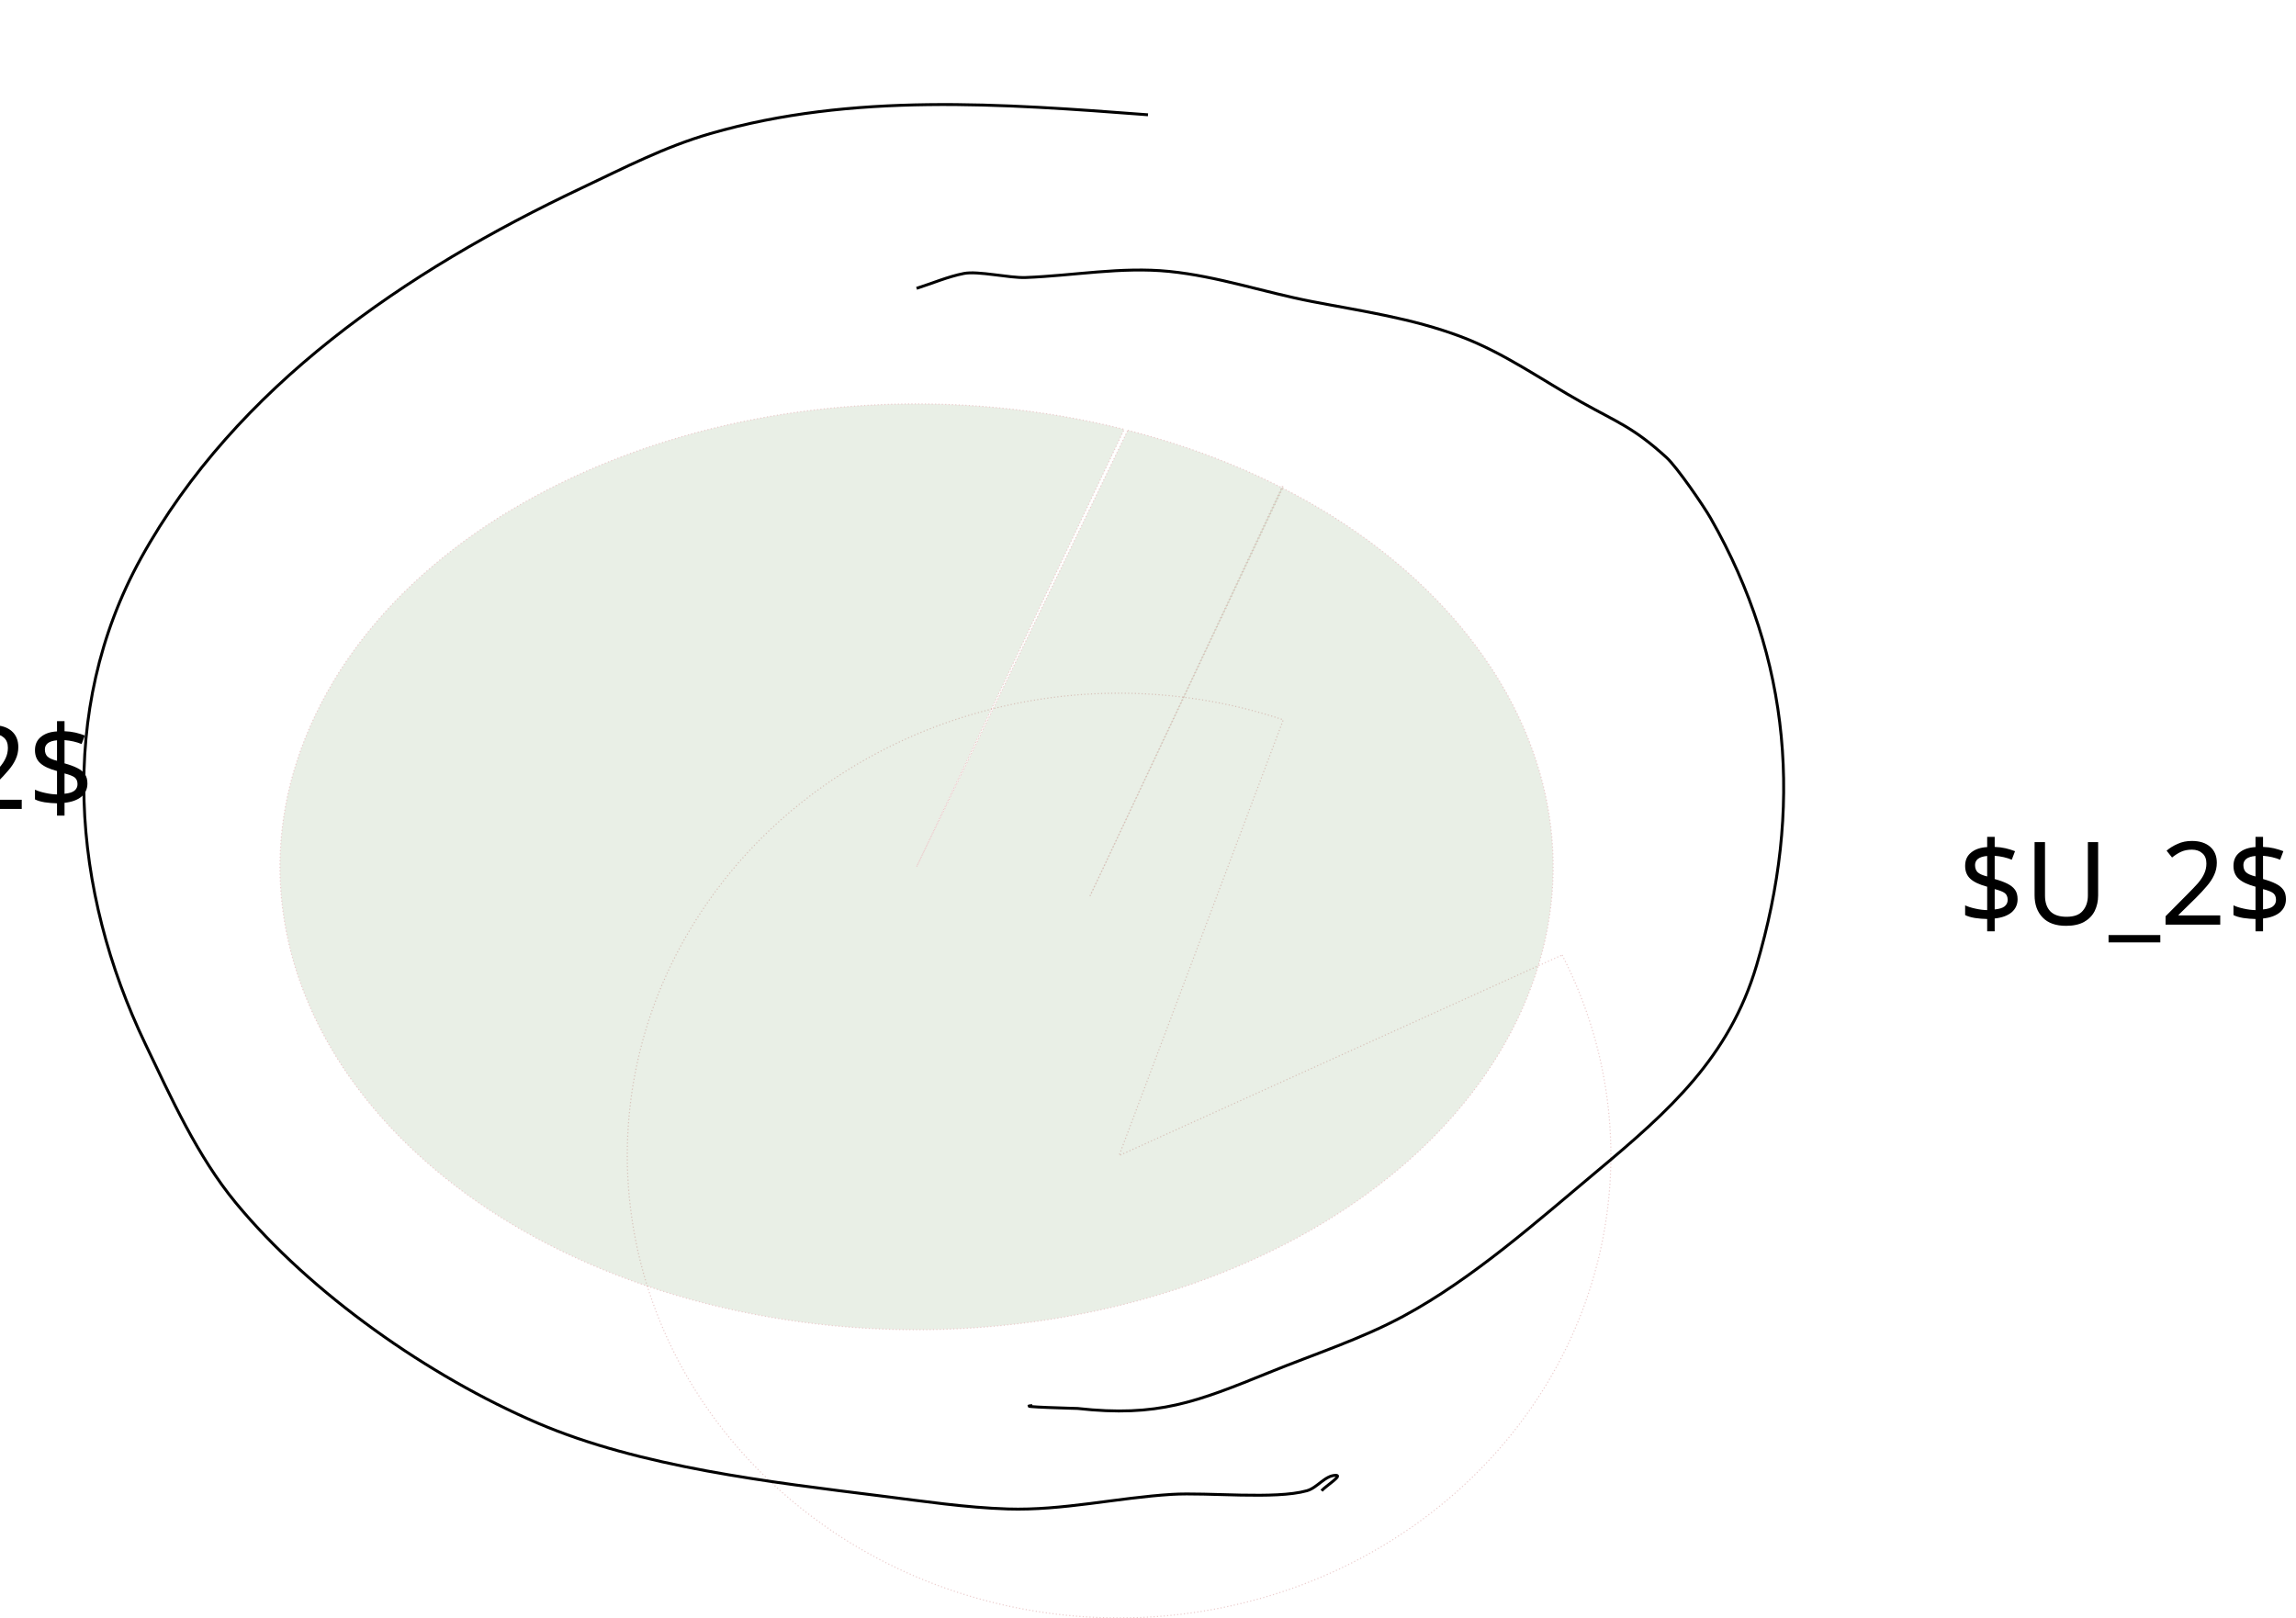
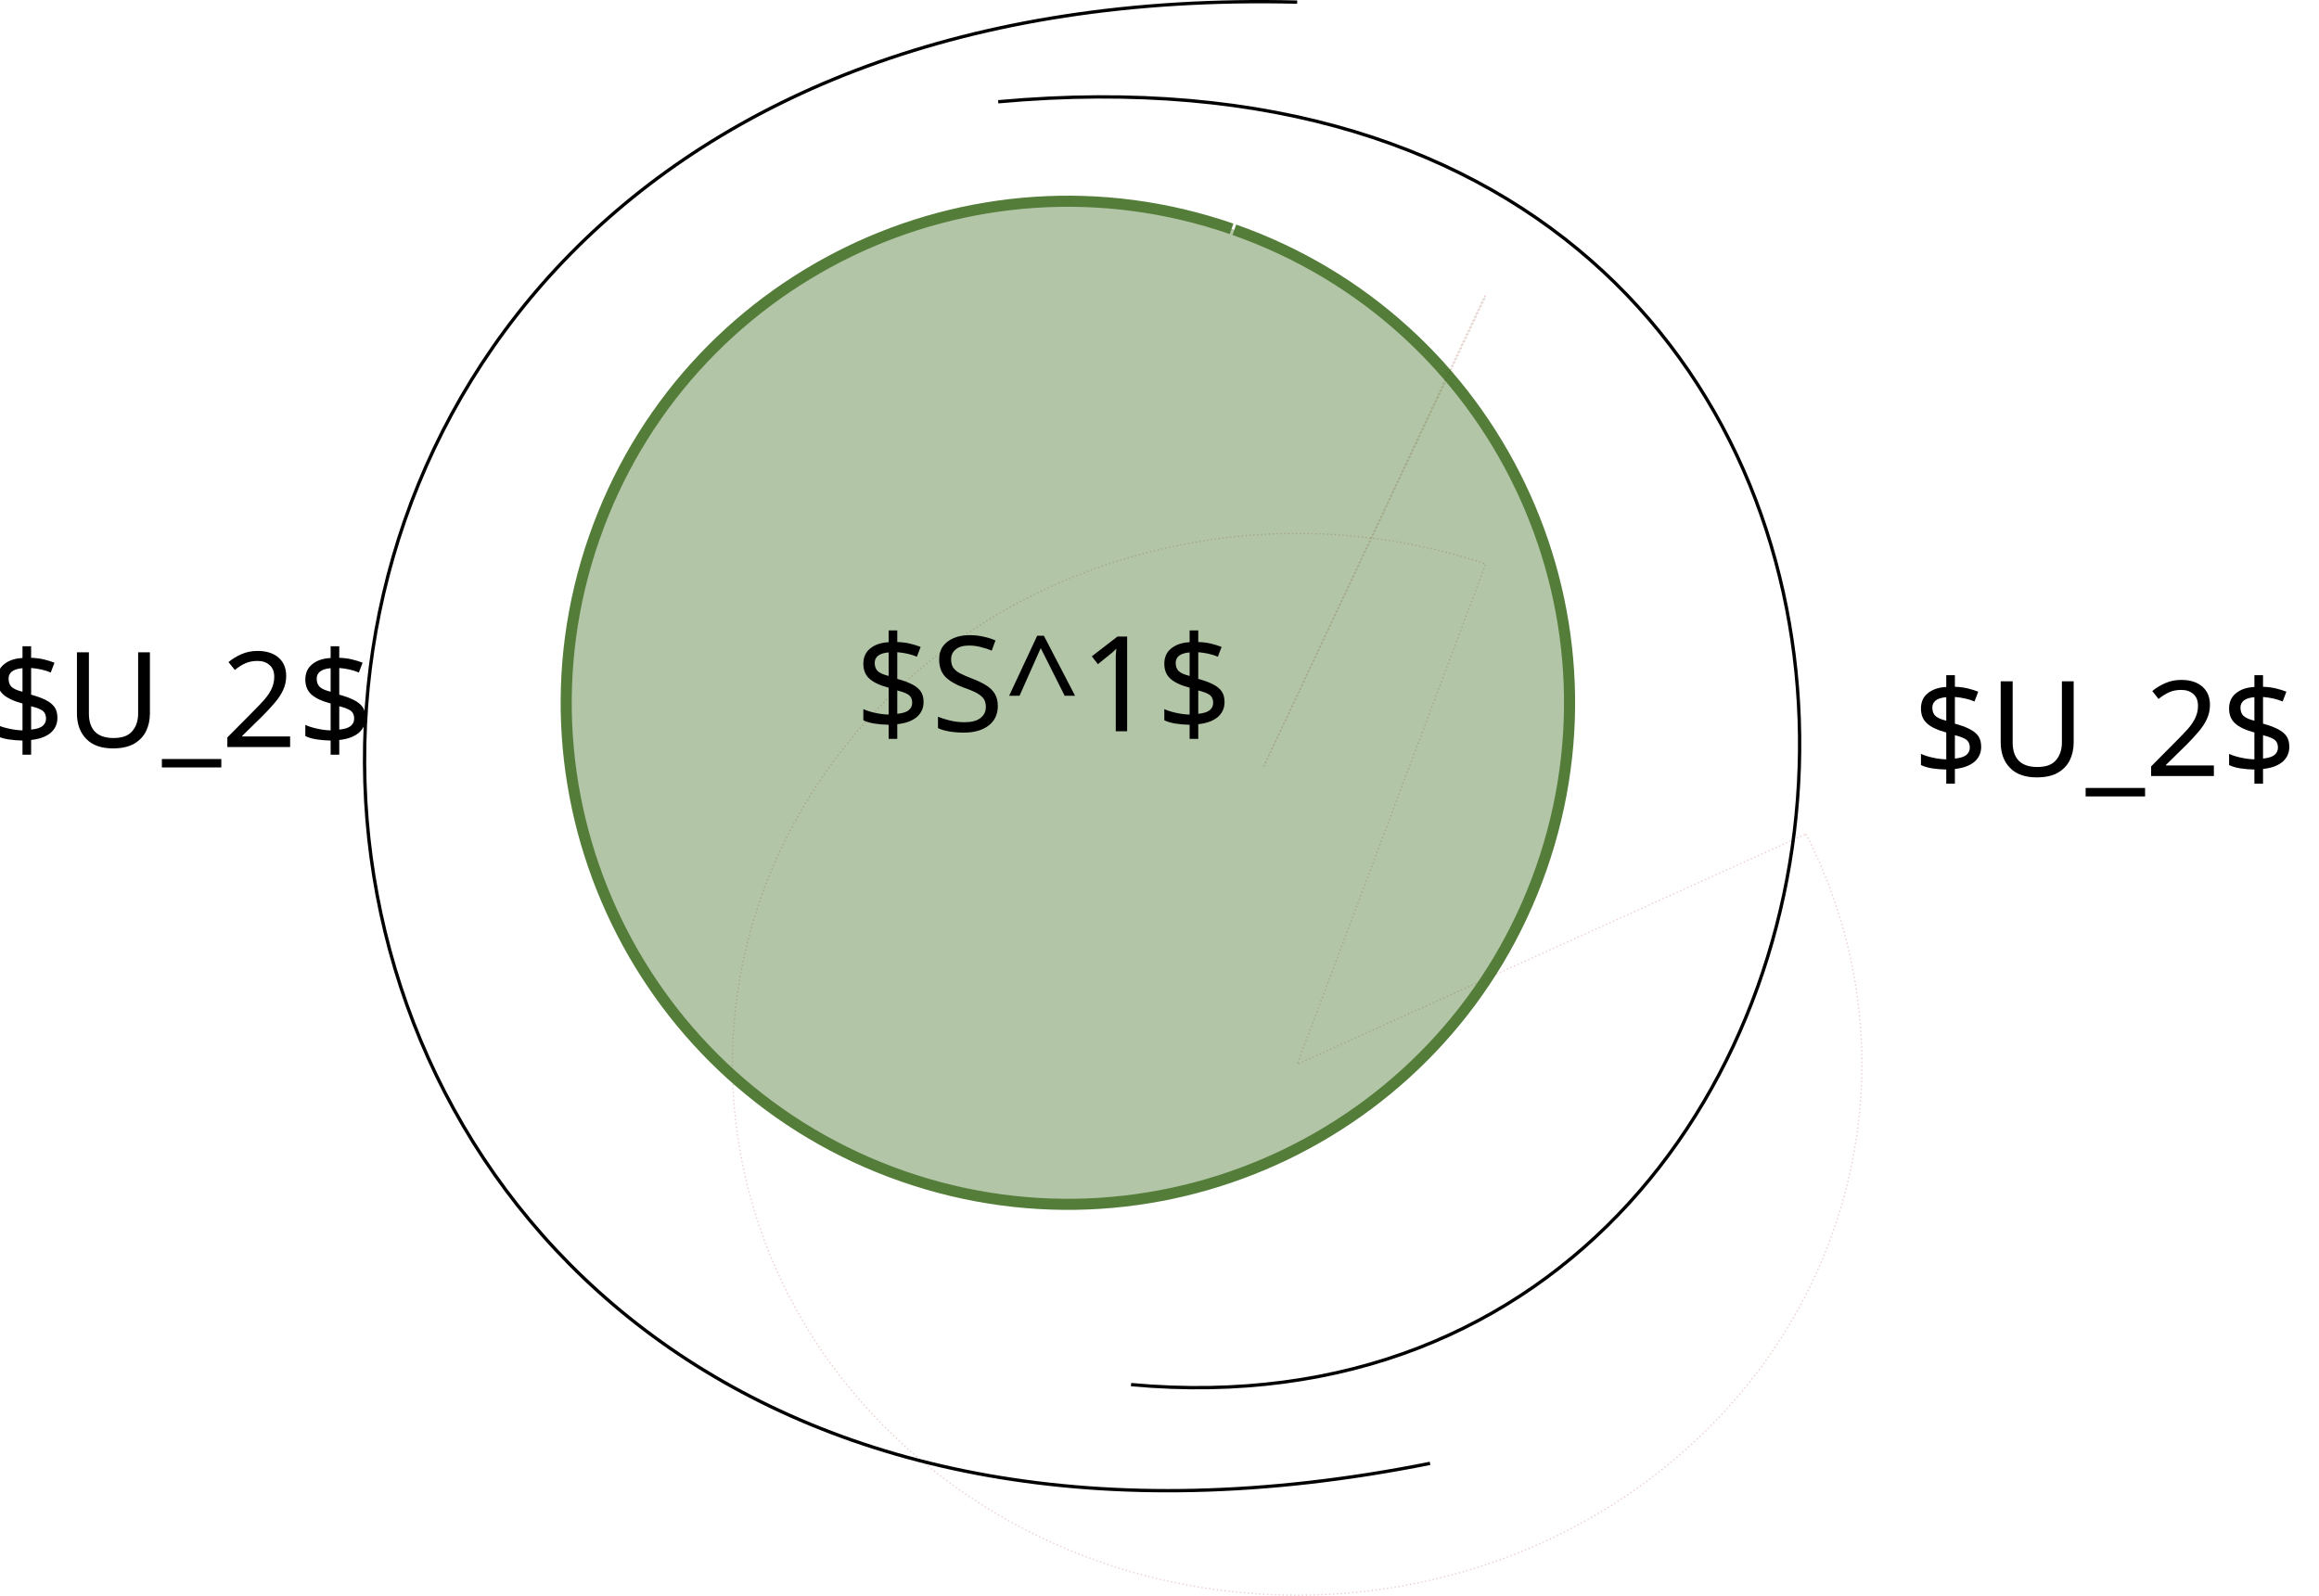
- <svg xmlns="http://www.w3.org/2000/svg" width="210mm" height="148mm" viewBox="0 0 210 148" version="1.1" id="svg8">
+ <svg xmlns="http://www.w3.org/2000/svg" width="184.707mm" height="127.137mm" viewBox="0 0 184.707 127.137" version="1.1" id="svg8">
  <defs id="defs2" />
-   <g id="layer1">
+   <g id="layer1" transform="translate(0.963773,-20.91406)">
    <path style="opacity:0.229;fill:none;fill-opacity:0.452;fill-rule:evenodd;stroke:#a51d1e;stroke-width:0.103;stroke-linejoin:round;stroke-dasharray:0.103, 0.206" id="path835" d="M 142.88,87.36 A 44.979,42.292 0 0 1 129.365,139.525 44.979,42.292 0 0 1 72.317,137.188 44.979,42.292 0 0 1 63.68,84.115 44.979,42.292 0 0 1 117.374,65.844 l -15.02,39.864 z" />
    <path style="opacity:0.229;fill:#2b5d0a;fill-opacity:0.452;fill-rule:evenodd;stroke:#a51d1e;stroke-width:0.103;stroke-linejoin:round;stroke-dasharray:0.103, 0.206" id="path837" d="m 117.272,44.5 a 52.917,39.688 0 0 1 0.108,0.029 L 99.708,81.938 Z" />
-     <path style="opacity:0.229;fill:#2b5d0a;fill-opacity:0.452;fill-rule:evenodd;stroke:#a51d1e;stroke-width:0.103;stroke-linejoin:round;stroke-dasharray:0.103, 0.206" id="path839" d="M 103.153,39.358 A 58.208,42.333 0 0 1 138.771,93.282 58.208,42.333 0 0 1 64.68,119.268 58.208,42.333 0 0 1 28.837,65.423 58.208,42.333 0 0 1 102.82,39.274 l -18.987,40.018 z" />
-     <path style="fill:none;stroke:#000000;stroke-width:0.265px;stroke-linecap:butt;stroke-linejoin:miter;stroke-opacity:1" d="m 83.833,26.375 c 1.445,-0.453 2.849,-1.069 4.336,-1.36 1.285,-0.252 4.145,0.427 5.632,0.371 4.391,-0.167 8.751,-1 13.153,-0.556 4.421,0.446 8.652,1.902 13.002,2.744 4.691,0.908 9.16,1.525 13.682,3.226 3.903,1.468 7.419,3.979 11.036,6.007 3.303,1.852 4.733,2.294 7.748,5.043 0.958,0.873 3.406,4.444 4.044,5.562 7.382,12.928 8.427,26.611 4.195,40.899 -2.495,8.424 -8.012,13.325 -14.514,18.763 -5.519,4.616 -11.4,9.871 -17.764,13.312 -3.889,2.103 -8.205,3.495 -12.284,5.154 -6.67,2.712 -10.216,4.115 -17.537,3.3 -0.048,-0.005 -5.896,-0.147 -4.146,-0.26" id="path841" />
-     <path style="fill:none;stroke:#000000;stroke-width:0.265px;stroke-linecap:butt;stroke-linejoin:miter;stroke-opacity:1" d="M 105,10.5 C 91.717,9.495 77.951,8.458 64.963,12.222 60.761,13.44 57.066,15.367 53.133,17.228 37.21,24.761 21.583,35.32 12.88,51.082 5.187,65.017 6.592,81.513 13.296,95.504 c 2.37,4.947 4.753,10.263 8.277,14.535 6.849,8.304 17.701,15.894 27.591,20.134 9.421,4.04 21.306,5.403 31.446,6.674 3.816,0.478 7.722,1.064 11.565,1.187 4.989,0.159 10.033,-1.03 15.005,-1.335 3.285,-0.201 9.446,0.488 12.359,-0.334 0.962,-0.271 1.647,-1.409 2.646,-1.409 0.641,0 -0.874,0.939 -1.31,1.409" id="path843" />
-     <text xml:space="preserve" style="font-size:10.583px;line-height:1.25;font-family:sans-serif;word-spacing:0px;stroke-width:0.265" x="179.083" y="84.583" id="text847">
-       <tspan id="tspan845" x="179.083" y="84.583" style="stroke-width:0.265">$U_2$</tspan>
+     <path style="opacity:0.803;fill:#2b5d0a;fill-opacity:0.452;fill-rule:evenodd;stroke:#2b5d0a;stroke-width:0.883;stroke-linejoin:round;stroke-miterlimit:4;stroke-dasharray:none;stroke-dashoffset:0" id="path839" d="M 97.352,39.221 A 39.949,39.948 0 0 1 121.796,90.109 39.949,39.948 0 0 1 70.944,114.627 39.949,39.948 0 0 1 46.351,63.811 39.949,39.948 0 0 1 97.132,39.145" />
+     <path id="path841" style="fill:none;stroke:#000000;stroke-width:0.265px;stroke-linecap:butt;stroke-linejoin:miter;stroke-opacity:1" d="M 78.542,29.021 C 165.854,21.083 157.917,137.5 89.125,131.225" />
+     <path id="path843" style="fill:none;stroke:#000000;stroke-width:0.265px;stroke-linecap:butt;stroke-linejoin:miter;stroke-opacity:1" d="M 102.354,21.083 C -3.479,18.438 7.104,158.667 112.938,137.5" />
+     <text xml:space="preserve" style="font-size:10.583px;line-height:1.25;font-family:sans-serif;word-spacing:0px;stroke-width:0.265" x="151.383" y="82.74" id="text847">
+       <tspan id="tspan845" x="151.383" y="82.74" style="stroke-width:0.265">$U_2$</tspan>
    </text>
-     <text xml:space="preserve" style="font-size:10.583px;line-height:1.25;font-family:sans-serif;word-spacing:0px;stroke-width:0.265" x="-22" y="74" id="text851">
-       <tspan x="-22" y="74" style="stroke-width:0.265" id="tspan853">$U_2$</tspan>
+     <text xml:space="preserve" style="font-size:10.583px;line-height:1.25;font-family:sans-serif;word-spacing:0px;stroke-width:0.265" x="-1.842" y="80.432" id="text851">
+       <tspan x="-1.842" y="80.432" style="stroke-width:0.265" id="tspan853">$U_2$</tspan>
+     </text>
+     <text xml:space="preserve" style="font-size:10.583px;line-height:1.25;font-family:sans-serif;word-spacing:0px;stroke-width:0.265" x="67.145" y="79.171" id="text851-3">
+       <tspan x="67.145" y="79.171" style="stroke-width:0.265" id="tspan853-6">$S^1$</tspan>
    </text>
  </g>
</svg>
